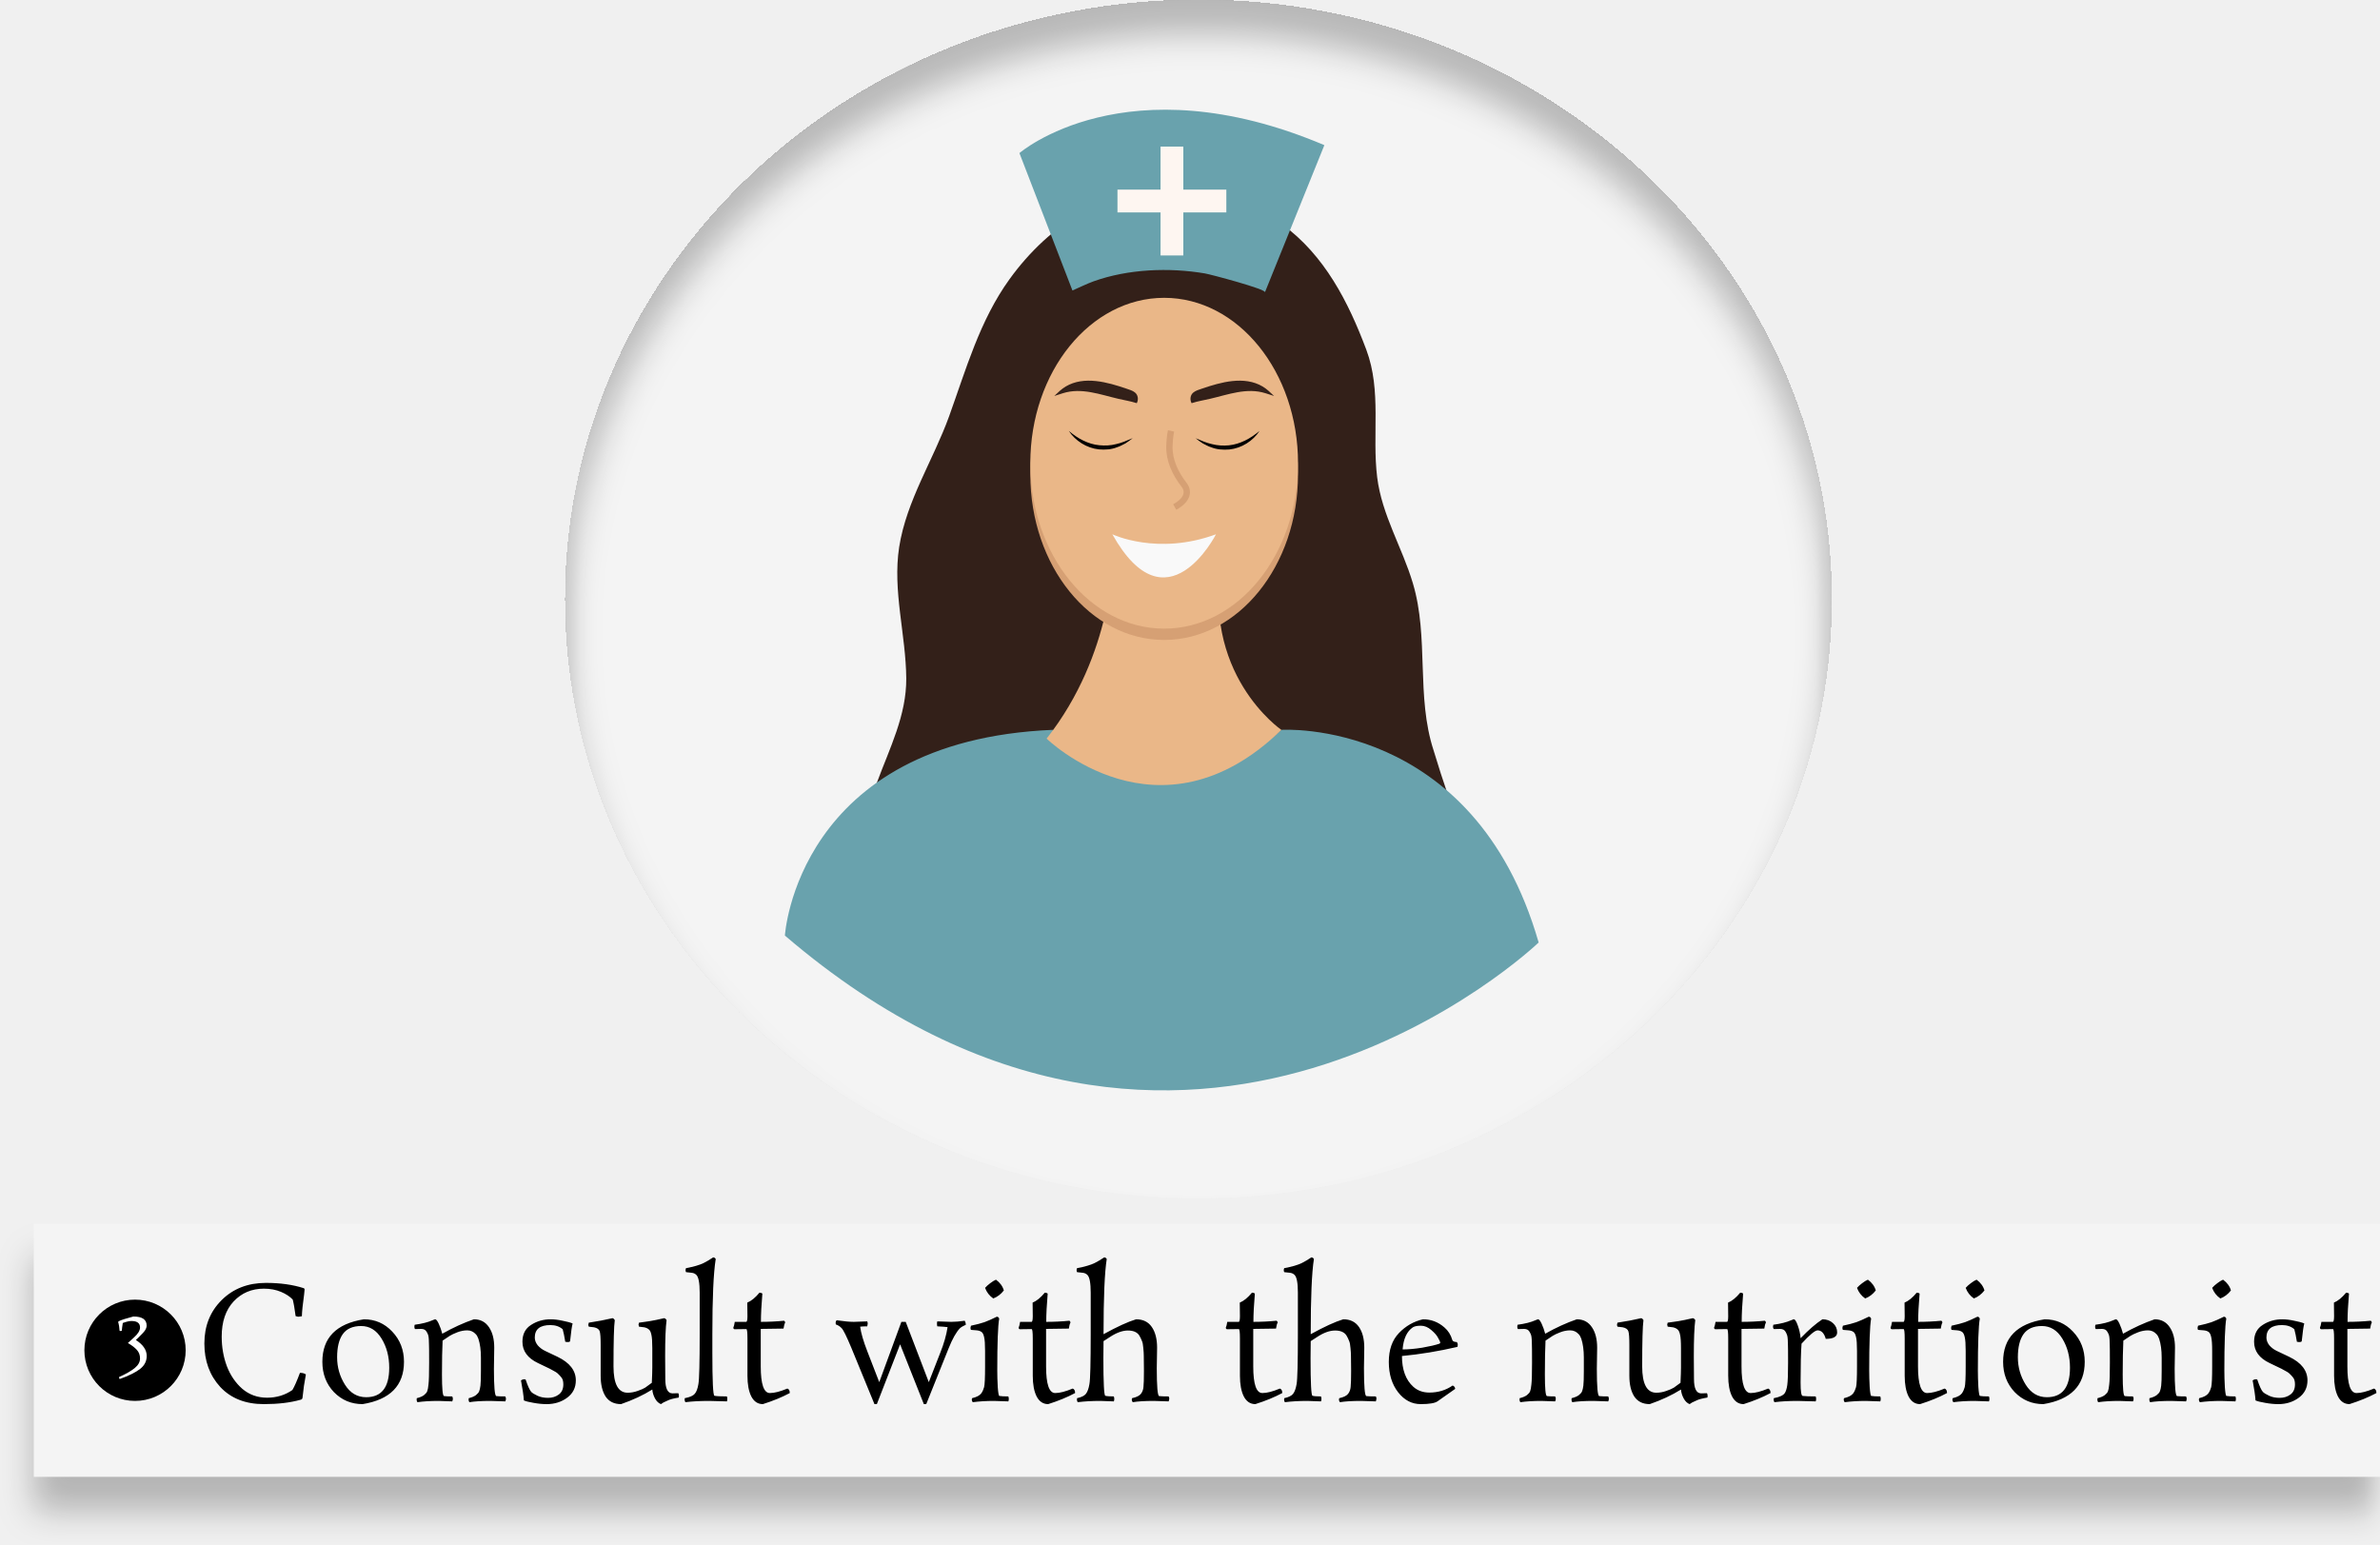
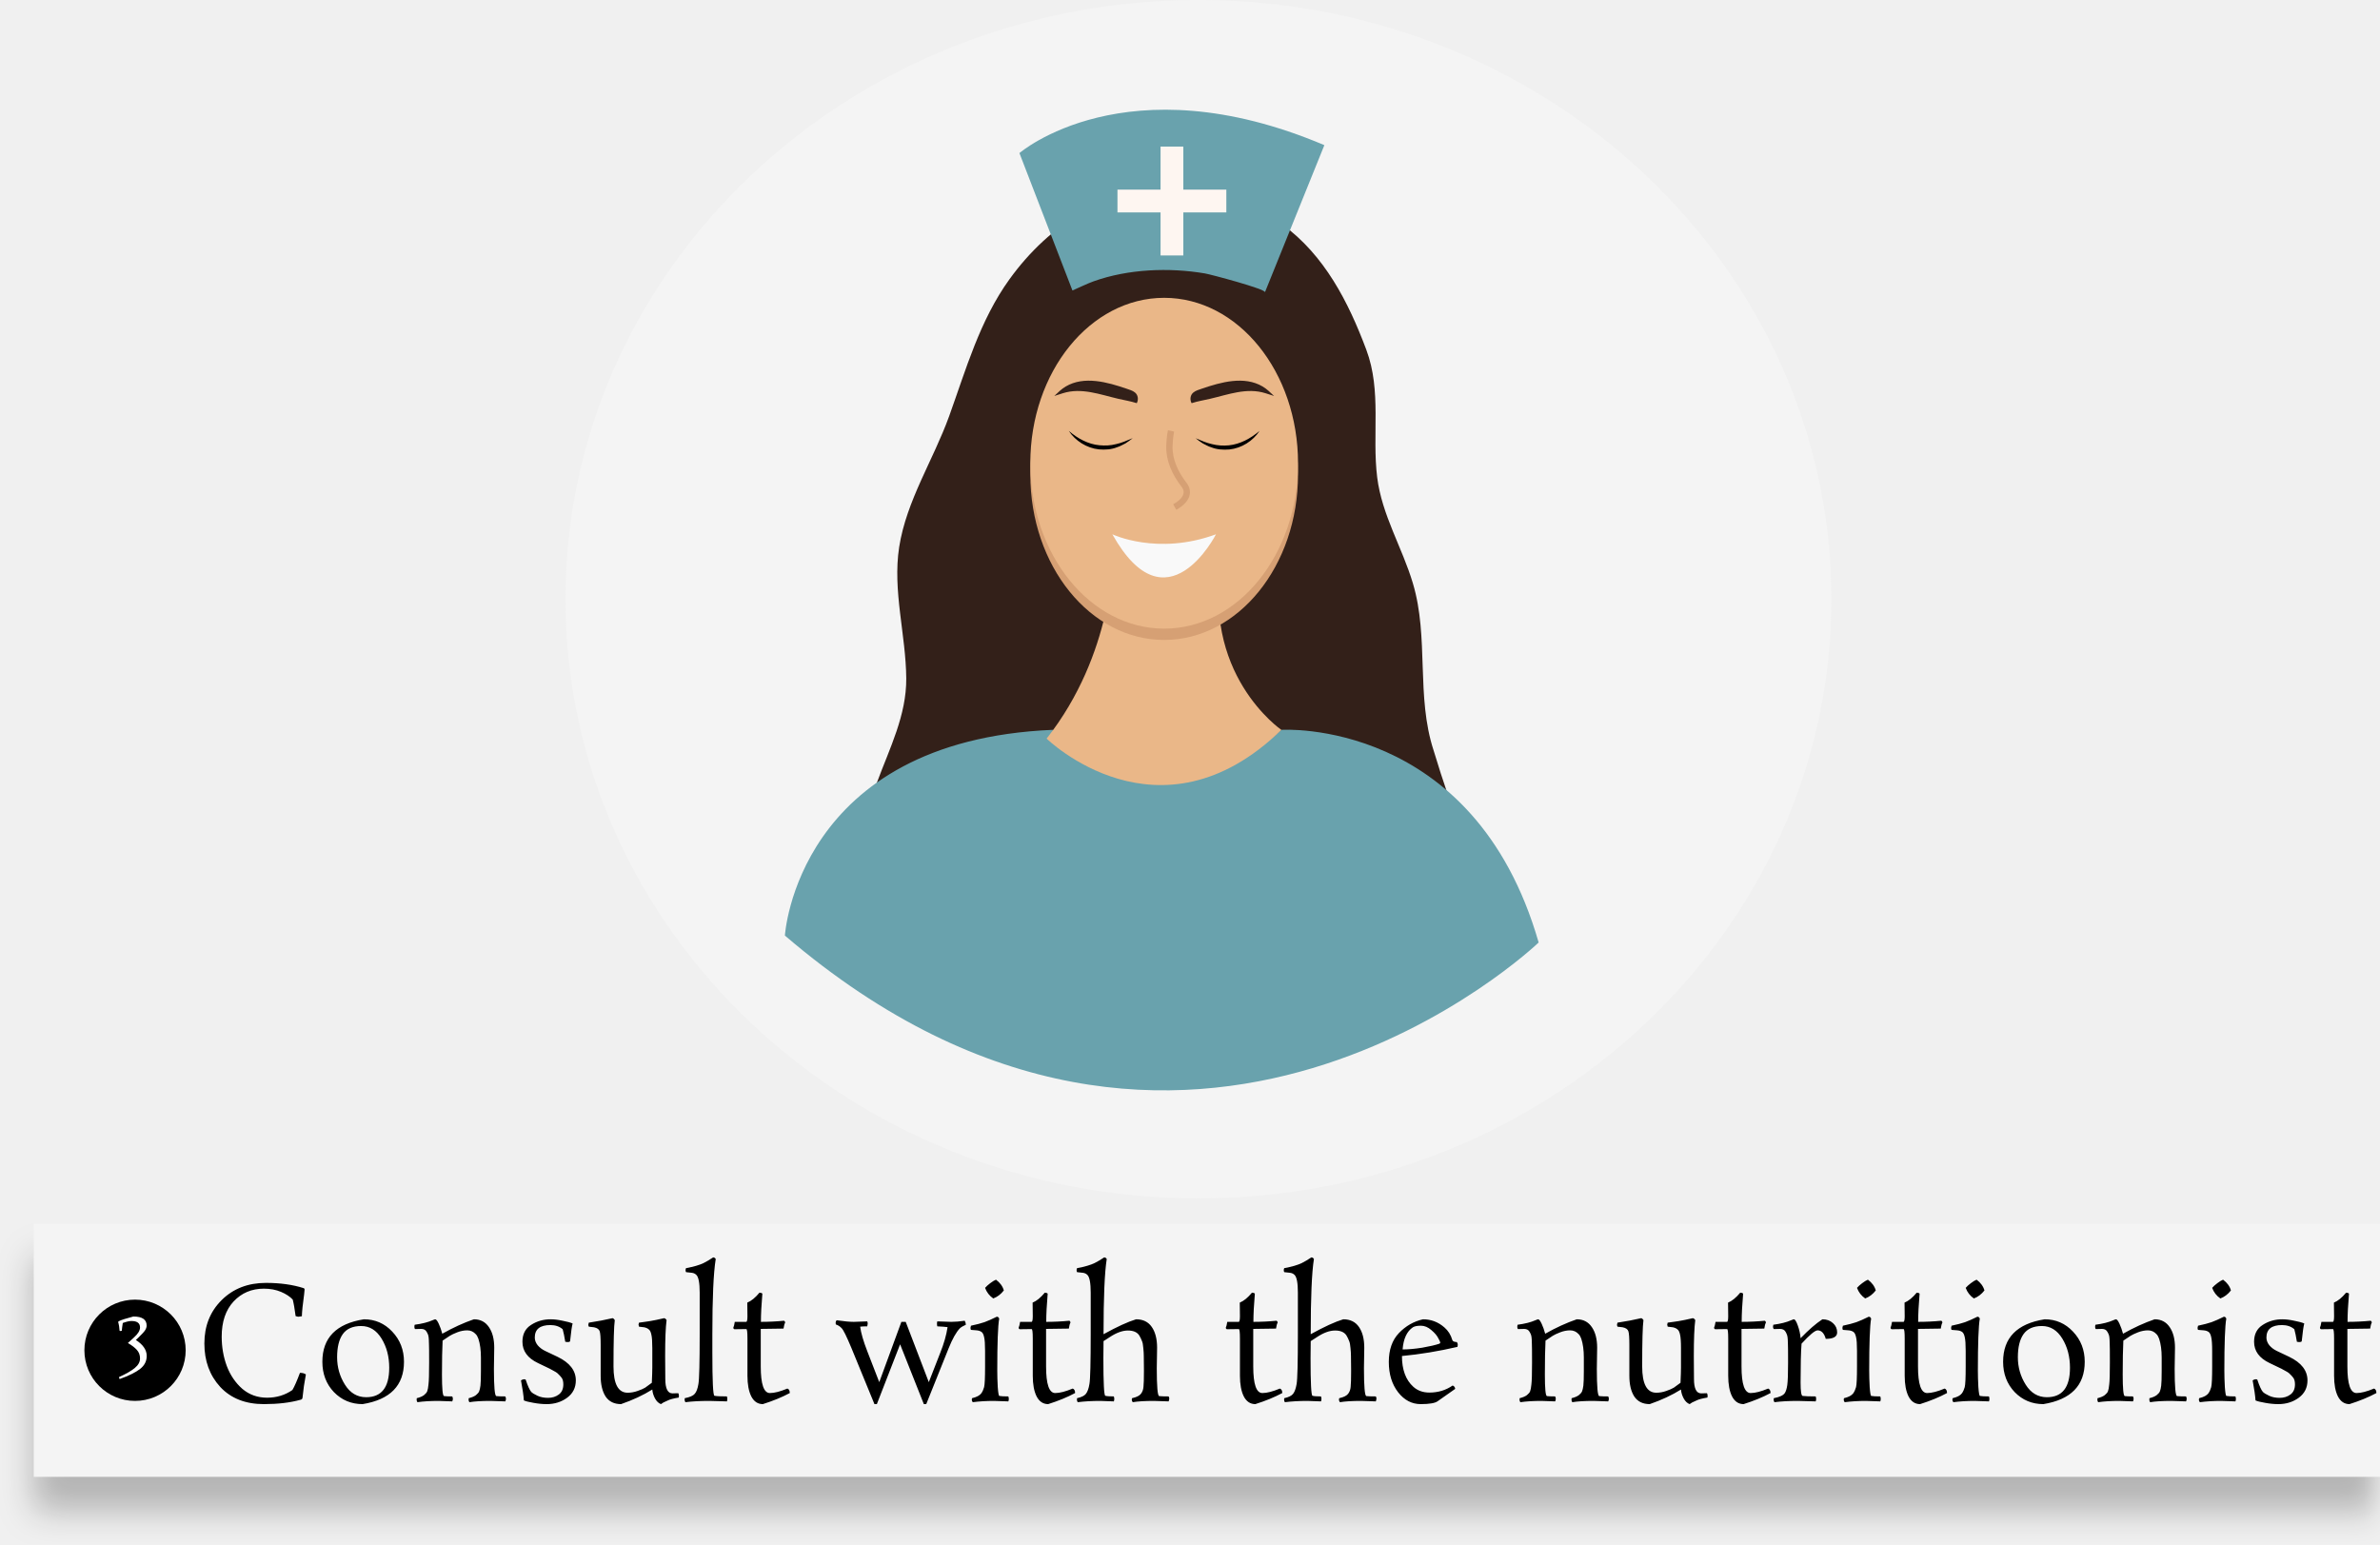
<svg xmlns="http://www.w3.org/2000/svg" width="282" height="183" viewBox="0 0 282 183" fill="none">
  <g clip-path="url(#clip0)">
    <g filter="url(#filter0_d)">
      <path d="M286 145H4V175H286V145Z" fill="#F4F4F4" />
    </g>
    <path d="M16 166C19.314 166 22 163.314 22 160C22 156.686 19.314 154 16 154C12.686 154 10 156.686 10 160C10 163.314 12.686 166 16 166Z" fill="black" />
-     <g filter="url(#filter1_i)">
-       <path d="M142 142C183.421 142 217 110.212 217 71C217 31.788 183.421 0 142 0C100.579 0 67 31.788 67 71C67 110.212 100.579 142 142 142Z" fill="#F4F4F4" />
-     </g>
+     <path d="M142 142C183.421 142 217 110.212 217 71C217 31.788 183.421 0 142 0C100.579 0 67 31.788 67 71C67 110.212 100.579 142 142 142Z" fill="#F4F4F4" />
    <path d="M15.575 156.531C15.323 156.531 14.981 156.609 14.549 156.765C14.489 157.137 14.45 157.443 14.432 157.683C14.384 157.707 14.333 157.719 14.279 157.719L14.171 157.692C14.135 157.26 14.09 156.954 14.036 156.774L14 156.675C14 156.615 14.045 156.567 14.135 156.531C14.375 156.405 14.93 156.228 15.8 156C16.85 156 17.375 156.357 17.375 157.071C17.375 157.245 17.318 157.425 17.204 157.611C17.09 157.791 16.835 158.073 16.439 158.457L16.097 158.781C16.955 159.333 17.384 159.963 17.384 160.671C17.384 161.289 17.123 161.802 16.601 162.21C16.079 162.618 15.272 163.017 14.18 163.407C14.132 163.359 14.108 163.281 14.108 163.173C14.948 162.795 15.572 162.435 15.98 162.093C16.388 161.757 16.592 161.382 16.592 160.968C16.592 160.56 16.463 160.218 16.205 159.942C15.953 159.666 15.602 159.399 15.152 159.141L15.881 158.475C16.355 158.049 16.592 157.656 16.592 157.296C16.592 156.786 16.253 156.531 15.575 156.531Z" fill="white" />
    <path d="M139.74 22.45C131.44 21.91 124.33 26.55 119.61 33.09C116.09 37.97 114.47 43.74 112.46 49.32C110.59 54.5 107.4 59.32 106.54 64.83C105.74 70.01 107.34 75.21 107.38 80.39C107.41 84.76 105.41 88.66 103.92 92.69C103.59 93.59 102.47 98.54 101.3 98.51C101.3 98.51 175.58 100.97 175.74 100.97C173.31 100.92 170.5 90.9 169.87 88.94C167.76 82.5 169.34 75.57 167.41 69.12C166.14 64.86 163.74 61.04 163.18 56.57C162.55 51.51 163.73 46.34 161.89 41.44C159.77 35.78 156.94 30.24 151.93 26.59C148.72 24.24 144.85 23.01 140.92 22.55C140.52 22.51 140.13 22.47 139.74 22.45Z" fill="#332019" />
    <path d="M93 110.86C93 110.86 94.41 87.74 124.78 86.48C124.78 86.48 135.79 100.47 151.83 86.48C151.83 86.48 174.64 85.01 182.31 111.68C182.32 111.68 140.63 151.65 93 110.86Z" fill="#69A2AD" />
    <path d="M131.86 65.88C131.86 65.88 131.97 77.42 124.01 87.52C124.01 87.52 137.33 100.57 151.83 86.49C151.83 86.49 142.06 79.8 144.9 65.87C147.74 51.94 131.86 65.88 131.86 65.88Z" fill="#EAB788" />
    <path d="M137.94 75.83C146.699 75.83 153.8 67.055 153.8 56.23C153.8 45.405 146.699 36.63 137.94 36.63C129.181 36.63 122.08 45.405 122.08 56.23C122.08 67.055 129.181 75.83 137.94 75.83Z" fill="#D6A074" />
    <path d="M137.94 74.49C146.699 74.49 153.8 65.715 153.8 54.89C153.8 44.065 146.699 35.29 137.94 35.29C129.181 35.29 122.08 44.065 122.08 54.89C122.08 65.715 129.181 74.49 137.94 74.49Z" fill="#EAB788" />
    <path d="M141.41 46.5C141.68 46.28 142.07 46.17 142.42 46.05C144.65 45.29 147.42 44.5 149.61 45.8C150.12 46.1 150.53 46.52 150.96 46.92L149.96 46.6C147.73 45.89 145.52 46.76 143.36 47.26C142.65 47.43 141.94 47.53 141.24 47.76C141.22 47.77 141.21 47.77 141.19 47.76C141.17 47.75 141.16 47.74 141.16 47.72C140.97 47.31 141.04 46.79 141.41 46.5Z" fill="#332019" />
    <path d="M134.47 46.5C134.2 46.28 133.81 46.17 133.46 46.05C131.23 45.29 128.46 44.5 126.27 45.8C125.76 46.1 125.35 46.52 124.92 46.92L125.92 46.6C128.15 45.89 130.36 46.76 132.52 47.26C133.23 47.43 133.94 47.53 134.64 47.76C134.66 47.77 134.67 47.77 134.69 47.76C134.71 47.75 134.72 47.74 134.72 47.72C134.91 47.31 134.84 46.79 134.47 46.5Z" fill="#332019" />
    <path d="M138.75 51.06C138.75 51.06 138.59 51.79 138.56 52.87C138.52 54.56 139.26 56.11 140.3 57.45C140.87 58.19 140.78 59.19 139.19 60.08" stroke="#D6A074" stroke-width="0.75" stroke-miterlimit="10" />
    <path d="M131.8 63.31C131.8 63.31 137.14 65.87 144.08 63.31C144.08 63.31 138.24 74.81 131.8 63.31Z" fill="#F9F9F9" />
    <path d="M149.24 51.06C148.47 52.24 147.13 53.11 145.66 53.26C144.93 53.32 144.18 53.27 143.51 53C143.16 52.9 142.85 52.7 142.53 52.55C142.23 52.36 141.94 52.15 141.67 51.93C142.32 52.2 142.95 52.49 143.62 52.63C144.28 52.8 144.95 52.83 145.61 52.77C146.94 52.63 148.17 51.97 149.24 51.06Z" fill="black" />
    <path d="M126.64 51.06C127.7 51.97 128.94 52.64 130.27 52.76C130.93 52.82 131.6 52.8 132.26 52.62C132.93 52.48 133.55 52.19 134.21 51.92C133.93 52.14 133.65 52.35 133.35 52.54C133.03 52.69 132.72 52.89 132.37 52.99C131.7 53.27 130.94 53.31 130.22 53.25C128.75 53.1 127.41 52.23 126.64 51.06Z" fill="black" />
    <path d="M127.07 34.42L120.79 18.14C120.79 18.14 133.39 7.23 156.92 17.2C156.92 17.2 149.95 34.45 149.88 34.63C150.03 34.26 143.39 32.5 142.77 32.4C138.52 31.68 133.68 31.87 129.59 33.33C128.74 33.64 127.91 34.06 127.07 34.42Z" fill="#69A2AD" />
    <path d="M140.21 17.37H137.51V30.27H140.21V17.37Z" fill="#FEF6F1" />
    <path d="M145.306 25.17V22.47H132.406V25.17H145.306Z" fill="#FEF6F1" />
    <path d="M31.265 166.38C29.086 166.38 27.364 165.702 26.097 164.347C24.843 162.979 24.216 161.263 24.216 159.198C24.216 157.121 24.9 155.404 26.268 154.049C27.636 152.694 29.384 152.016 31.512 152.016C33.197 152.016 34.691 152.225 35.996 152.643C36.059 152.681 36.091 152.732 36.091 152.795C36.091 152.846 36.072 153.042 36.034 153.384C35.869 154.562 35.781 155.423 35.768 155.968C35.578 156.006 35.445 156.025 35.369 156.025C35.293 156.025 35.179 156 35.027 155.949C34.913 155.075 34.799 154.423 34.685 153.992C34.356 153.637 33.893 153.333 33.298 153.08C32.703 152.827 32.025 152.7 31.265 152.7C29.821 152.7 28.624 153.207 27.674 154.22C26.737 155.233 26.268 156.62 26.268 158.381C26.268 159.622 26.471 160.788 26.876 161.877C27.294 162.966 27.908 163.866 28.719 164.575C29.542 165.272 30.518 165.62 31.645 165.62C32.772 165.62 33.773 165.316 34.647 164.708C34.888 164.303 35.185 163.625 35.54 162.675C35.844 162.675 36.078 162.738 36.243 162.865C36.066 163.777 35.933 164.695 35.844 165.62C35.831 165.759 35.749 165.842 35.597 165.867C34.381 166.209 32.937 166.38 31.265 166.38ZM47.867 161.364C47.867 164.176 46.233 165.848 42.965 166.38C41.622 166.38 40.488 165.905 39.563 164.955C38.651 163.992 38.196 162.795 38.196 161.364C38.196 158.527 39.836 156.848 43.117 156.329C44.447 156.329 45.568 156.817 46.48 157.792C47.404 158.767 47.867 159.958 47.867 161.364ZM43.383 165.563C45.206 165.563 46.118 164.398 46.118 162.067C46.118 160.75 45.815 159.597 45.206 158.609C44.599 157.621 43.794 157.127 42.794 157.127C41.793 157.127 41.065 157.45 40.608 158.096C40.165 158.729 39.944 159.641 39.944 160.832C39.944 162.01 40.254 163.093 40.874 164.081C41.495 165.069 42.331 165.563 43.383 165.563ZM49.916 157.469L49.175 157.488C49.124 157.425 49.099 157.342 49.099 157.241C49.099 157.14 49.112 157.051 49.137 156.975C49.998 156.861 50.701 156.684 51.246 156.443C51.423 156.367 51.531 156.329 51.569 156.329C51.683 156.329 51.822 156.506 51.987 156.861C52.152 157.216 52.291 157.608 52.405 158.039C53.684 157.317 54.932 156.747 56.148 156.329C56.921 156.329 57.516 156.639 57.934 157.26C58.352 157.868 58.561 158.679 58.561 159.692L58.523 162.2C58.523 164.315 58.618 165.392 58.808 165.43C58.998 165.455 59.353 165.468 59.872 165.468C59.923 165.557 59.948 165.652 59.948 165.753C59.948 165.854 59.923 165.956 59.872 166.057L58.124 166C57.073 166 56.237 166.051 55.616 166.152C55.553 166.076 55.521 165.968 55.521 165.829L55.54 165.677C55.907 165.588 56.192 165.468 56.395 165.316C56.598 165.151 56.724 164.999 56.775 164.86C56.838 164.708 56.889 164.486 56.927 164.195C56.965 163.891 56.984 163.308 56.984 162.447V160.87C56.984 159.983 56.883 159.236 56.68 158.628C56.591 158.387 56.49 158.21 56.376 158.096C56.097 157.792 55.762 157.64 55.369 157.64C54.976 157.64 54.584 157.716 54.191 157.868C53.798 158.02 53.501 158.159 53.298 158.286C53.095 158.413 52.81 158.603 52.443 158.856C52.392 159.857 52.367 161.199 52.367 162.884C52.367 164.556 52.449 165.405 52.614 165.43C52.791 165.455 53.114 165.468 53.583 165.468C53.634 165.557 53.659 165.652 53.659 165.753C53.659 165.854 53.634 165.956 53.583 166.057L51.968 166C51.005 166 50.169 166.051 49.46 166.152C49.397 166.076 49.365 165.968 49.365 165.829L49.384 165.677C49.751 165.588 50.036 165.468 50.239 165.316C50.442 165.151 50.568 164.999 50.619 164.86C50.682 164.708 50.733 164.436 50.771 164.043C50.822 163.638 50.847 162.776 50.847 161.459C50.847 160.142 50.841 159.413 50.828 159.274C50.828 159.122 50.822 158.932 50.809 158.704C50.796 158.476 50.771 158.305 50.733 158.191C50.695 158.077 50.638 157.957 50.562 157.83C50.435 157.589 50.22 157.469 49.916 157.469ZM66.671 157.507C66.291 157.178 65.804 157.013 65.208 157.013C63.98 157.013 63.365 157.507 63.365 158.495C63.365 158.812 63.479 159.116 63.707 159.407C63.948 159.686 64.239 159.907 64.581 160.072L66.063 160.775C67.507 161.472 68.229 162.403 68.229 163.568C68.229 164.429 67.887 165.113 67.203 165.62C66.519 166.127 65.709 166.38 64.771 166.38C64.277 166.38 63.758 166.329 63.213 166.228C62.681 166.139 62.301 166.044 62.073 165.943C62.035 165.373 61.921 164.581 61.731 163.568C61.871 163.479 61.985 163.435 62.073 163.435C62.175 163.435 62.244 163.448 62.282 163.473C62.536 164.233 62.757 164.721 62.947 164.936C63.087 165.075 63.334 165.227 63.688 165.392C64.043 165.557 64.461 165.639 64.942 165.639C65.436 165.639 65.861 165.506 66.215 165.24C66.57 164.974 66.747 164.575 66.747 164.043C66.747 163.688 66.678 163.422 66.538 163.245C66.399 163.068 66.279 162.935 66.177 162.846C66.089 162.745 65.981 162.656 65.854 162.58C65.74 162.504 65.639 162.447 65.55 162.409C65.474 162.358 65.392 162.314 65.303 162.276C65.227 162.225 65.183 162.2 65.17 162.2L63.745 161.516C62.517 160.933 61.902 160.091 61.902 158.989C61.902 158.09 62.244 157.425 62.928 156.994C63.612 156.551 64.385 156.329 65.246 156.329C65.664 156.329 66.133 156.386 66.652 156.5C67.184 156.601 67.583 156.709 67.849 156.823C67.761 157.127 67.659 157.836 67.545 158.951C67.482 159.002 67.393 159.027 67.279 159.027C67.178 159.027 67.077 159.014 66.975 158.989C66.874 158.356 66.773 157.862 66.671 157.507ZM78.696 156.196C78.81 156.221 78.905 156.297 78.981 156.424C78.867 157.285 78.81 158.704 78.81 160.68L78.829 163.397C78.829 164.537 79.114 165.107 79.684 165.107L80.368 165.088C80.419 165.177 80.444 165.278 80.444 165.392L80.425 165.601C79.805 165.702 79.361 165.823 79.095 165.962L78.601 166.19C78.538 166.228 78.443 166.291 78.316 166.38C78.038 166.279 77.803 166.057 77.613 165.715C77.423 165.36 77.316 165.006 77.29 164.651C76.214 165.322 74.979 165.899 73.585 166.38C72.775 166.38 72.167 166.082 71.761 165.487C71.369 164.879 71.172 164.056 71.172 163.017V159.388C71.172 158.527 71.134 157.982 71.058 157.754C70.982 157.513 70.761 157.355 70.393 157.279L69.766 157.203C69.728 157.127 69.709 157.045 69.709 156.956L69.766 156.728C69.982 156.69 70.469 156.608 71.229 156.481L72.578 156.196C72.68 156.221 72.768 156.297 72.844 156.424C72.743 157.121 72.692 158.951 72.692 161.915C72.692 163.992 73.25 165.031 74.364 165.031C74.757 165.031 75.15 164.961 75.542 164.822C75.948 164.683 76.252 164.55 76.454 164.423C76.657 164.284 76.917 164.094 77.233 163.853C77.271 163.017 77.29 162.415 77.29 162.048V159.749C77.29 158.976 77.252 158.438 77.176 158.134C77.113 157.83 77.012 157.627 76.872 157.526C76.746 157.412 76.568 157.33 76.34 157.279L75.713 157.203L75.656 156.956L75.713 156.728C75.84 156.703 76.068 156.671 76.397 156.633C76.739 156.595 77.189 156.519 77.746 156.405C78.304 156.291 78.62 156.221 78.696 156.196ZM86.134 166.057L84.044 166C82.955 166 82.011 166.051 81.213 166.152C81.15 166.076 81.118 165.968 81.118 165.829L81.137 165.677C81.733 165.563 82.125 165.392 82.315 165.164C82.518 164.936 82.663 164.55 82.752 164.005C82.853 163.46 82.904 161.472 82.904 158.039V153.175C82.904 152.022 82.771 151.319 82.505 151.066C82.366 150.927 82.189 150.844 81.973 150.819L81.289 150.743C81.251 150.68 81.232 150.604 81.232 150.515C81.232 150.414 81.251 150.331 81.289 150.268C82.189 150.103 82.885 149.901 83.379 149.66C83.709 149.495 84.082 149.274 84.5 148.995C84.627 148.995 84.728 149.058 84.804 149.185C84.538 150.844 84.405 153.815 84.405 158.096V160.319C84.405 163.65 84.487 165.341 84.652 165.392C84.88 165.443 85.374 165.468 86.134 165.468C86.159 165.557 86.172 165.658 86.172 165.772C86.172 165.886 86.159 165.981 86.134 166.057ZM90.14 161.915C90.14 164.018 90.501 165.069 91.223 165.069C91.755 165.069 92.445 164.892 93.294 164.537C93.484 164.6 93.579 164.778 93.579 165.069C92.654 165.563 91.59 166 90.387 166.38C89.792 166.38 89.336 166.076 89.019 165.468C88.715 164.86 88.563 164.043 88.563 163.017V158.609C88.563 157.862 88.519 157.488 88.43 157.488L87.024 157.507C86.935 157.482 86.891 157.418 86.891 157.317C86.954 157.19 87.011 156.962 87.062 156.633H88.411C88.512 156.633 88.563 156.411 88.563 155.968L88.544 154.353C89.013 154.163 89.494 153.77 89.988 153.175C90.14 153.175 90.254 153.213 90.33 153.289C90.216 154.619 90.159 155.734 90.159 156.633C91.084 156.633 91.996 156.589 92.895 156.5C92.984 156.551 93.028 156.627 93.028 156.728C92.952 156.855 92.889 157.089 92.838 157.431L90.14 157.469V161.915ZM111.059 156.576L112.712 156.633C113.168 156.633 113.7 156.589 114.308 156.5C114.396 156.665 114.441 156.823 114.441 156.975C114.099 157.127 113.858 157.273 113.719 157.412C113.288 157.868 112.851 158.647 112.408 159.749L109.748 166.38H109.463L106.651 159.293L103.896 166.38H103.611L100.875 159.711C100.305 158.343 99.918 157.564 99.716 157.374C99.526 157.171 99.298 157.026 99.032 156.937C99.019 156.899 99.013 156.829 99.013 156.728C99.013 156.627 99.051 156.532 99.127 156.443C100.001 156.57 100.678 156.633 101.16 156.633L102.756 156.576C102.794 156.639 102.813 156.734 102.813 156.861L102.756 157.165C102.363 157.165 102.084 157.178 101.92 157.203C102.008 157.925 102.293 158.907 102.775 160.148L104.181 163.777L106.803 156.633H107.316L110.052 163.777L111.401 160.319C111.844 159.217 112.135 158.197 112.275 157.26C112.021 157.222 111.616 157.19 111.059 157.165C111.033 157.076 111.021 156.975 111.021 156.861C111.021 156.734 111.033 156.639 111.059 156.576ZM119.474 166.057L117.764 166C116.878 166 116.042 166.051 115.256 166.152C115.18 166.051 115.142 165.943 115.142 165.829L115.18 165.677C115.725 165.55 116.092 165.354 116.282 165.088C116.422 164.885 116.529 164.645 116.605 164.366C116.681 164.075 116.719 163.251 116.719 161.896V160.072C116.719 159.287 116.681 158.742 116.605 158.438C116.542 158.134 116.441 157.931 116.301 157.83C116.162 157.729 115.978 157.665 115.75 157.64L115.047 157.583C115.009 157.532 114.99 157.45 114.99 157.336L115.047 157.089C115.706 156.95 116.238 156.81 116.643 156.671C117.061 156.519 117.549 156.304 118.106 156.025C118.246 156.025 118.341 156.101 118.391 156.253C118.239 157.114 118.163 159.166 118.163 162.409C118.163 162.992 118.182 163.638 118.22 164.347C118.271 165.044 118.334 165.398 118.41 165.411C118.6 165.449 118.955 165.468 119.474 165.468C119.512 165.557 119.531 165.658 119.531 165.772C119.531 165.886 119.512 165.981 119.474 166.057ZM117.688 153.859C117.232 153.542 116.909 153.124 116.719 152.605C116.871 152.428 117.074 152.244 117.327 152.054C117.593 151.851 117.821 151.712 118.011 151.636C118.493 151.991 118.803 152.415 118.942 152.909C118.588 153.365 118.17 153.682 117.688 153.859ZM123.947 161.915C123.947 164.018 124.308 165.069 125.03 165.069C125.562 165.069 126.252 164.892 127.101 164.537C127.291 164.6 127.386 164.778 127.386 165.069C126.461 165.563 125.397 166 124.194 166.38C123.598 166.38 123.142 166.076 122.826 165.468C122.522 164.86 122.37 164.043 122.37 163.017V158.609C122.37 157.862 122.325 157.488 122.237 157.488L120.831 157.507C120.742 157.482 120.698 157.418 120.698 157.317C120.761 157.19 120.818 156.962 120.869 156.633H122.218C122.319 156.633 122.37 156.411 122.37 155.968L122.351 154.353C122.819 154.163 123.301 153.77 123.795 153.175C123.947 153.175 124.061 153.213 124.137 153.289C124.023 154.619 123.966 155.734 123.966 156.633C124.89 156.633 125.802 156.589 126.702 156.5C126.79 156.551 126.835 156.627 126.835 156.728C126.759 156.855 126.695 157.089 126.645 157.431L123.947 157.469V161.915ZM131.971 166.057L130.375 166C129.387 166 128.494 166.051 127.696 166.152C127.633 166.076 127.601 165.968 127.601 165.829L127.62 165.677C128.14 165.563 128.488 165.392 128.665 165.164C128.855 164.923 128.995 164.537 129.083 164.005C129.185 163.46 129.235 161.472 129.235 158.039V153.175C129.235 152.022 129.102 151.319 128.836 151.066C128.697 150.927 128.52 150.844 128.304 150.819L127.62 150.743C127.582 150.68 127.563 150.604 127.563 150.515C127.563 150.414 127.582 150.331 127.62 150.268C128.52 150.103 129.216 149.901 129.71 149.66C130.04 149.495 130.413 149.274 130.831 148.995C130.958 148.995 131.059 149.058 131.135 149.185C130.882 150.768 130.755 153.739 130.755 158.096C132.364 157.209 133.65 156.62 134.612 156.329C135.436 156.329 136.056 156.633 136.474 157.241C136.892 157.849 137.101 158.666 137.101 159.692L137.063 162.124C137.063 164.29 137.158 165.392 137.348 165.43C137.538 165.455 137.912 165.468 138.469 165.468C138.52 165.557 138.545 165.639 138.545 165.715C138.545 165.791 138.52 165.905 138.469 166.057L136.721 166C135.67 166 134.834 166.051 134.213 166.152C134.137 166.051 134.099 165.943 134.099 165.829L134.137 165.677C134.657 165.563 135.005 165.392 135.182 165.164C135.36 164.936 135.461 164.664 135.486 164.347C135.524 164.03 135.543 163.391 135.543 162.428C135.543 161.465 135.537 160.87 135.524 160.642C135.524 160.401 135.505 160.097 135.467 159.73C135.442 159.35 135.385 159.065 135.296 158.875C135.22 158.672 135.119 158.463 134.992 158.248C134.739 157.855 134.289 157.659 133.643 157.659C132.997 157.659 132.282 157.919 131.496 158.438C131.382 158.501 131.237 158.596 131.059 158.723C130.882 158.837 130.781 158.9 130.755 158.913C130.743 159.546 130.736 160.218 130.736 160.927C130.736 163.853 130.812 165.341 130.964 165.392C131.129 165.443 131.465 165.468 131.971 165.468C132.009 165.557 132.028 165.658 132.028 165.772C132.028 165.886 132.009 165.981 131.971 166.057ZM148.494 161.915C148.494 164.018 148.855 165.069 149.577 165.069C150.109 165.069 150.8 164.892 151.648 164.537C151.838 164.6 151.933 164.778 151.933 165.069C151.009 165.563 149.945 166 148.741 166.38C148.146 166.38 147.69 166.076 147.373 165.468C147.069 164.86 146.917 164.043 146.917 163.017V158.609C146.917 157.862 146.873 157.488 146.784 157.488L145.378 157.507C145.29 157.482 145.245 157.418 145.245 157.317C145.309 157.19 145.366 156.962 145.416 156.633H146.765C146.867 156.633 146.917 156.411 146.917 155.968L146.898 154.353C147.367 154.163 147.848 153.77 148.342 153.175C148.494 153.175 148.608 153.213 148.684 153.289C148.57 154.619 148.513 155.734 148.513 156.633C149.438 156.633 150.35 156.589 151.249 156.5C151.338 156.551 151.382 156.627 151.382 156.728C151.306 156.855 151.243 157.089 151.192 157.431L148.494 157.469V161.915ZM156.519 166.057L154.923 166C153.935 166 153.042 166.051 152.244 166.152C152.181 166.076 152.149 165.968 152.149 165.829L152.168 165.677C152.687 165.563 153.036 165.392 153.213 165.164C153.403 164.923 153.542 164.537 153.631 164.005C153.732 163.46 153.783 161.472 153.783 158.039V153.175C153.783 152.022 153.65 151.319 153.384 151.066C153.245 150.927 153.067 150.844 152.852 150.819L152.168 150.743C152.13 150.68 152.111 150.604 152.111 150.515C152.111 150.414 152.13 150.331 152.168 150.268C153.067 150.103 153.764 149.901 154.258 149.66C154.587 149.495 154.961 149.274 155.379 148.995C155.506 148.995 155.607 149.058 155.683 149.185C155.43 150.768 155.303 153.739 155.303 158.096C156.912 157.209 158.197 156.62 159.16 156.329C159.983 156.329 160.604 156.633 161.022 157.241C161.44 157.849 161.649 158.666 161.649 159.692L161.611 162.124C161.611 164.29 161.706 165.392 161.896 165.43C162.086 165.455 162.46 165.468 163.017 165.468C163.068 165.557 163.093 165.639 163.093 165.715C163.093 165.791 163.068 165.905 163.017 166.057L161.269 166C160.218 166 159.382 166.051 158.761 166.152C158.685 166.051 158.647 165.943 158.647 165.829L158.685 165.677C159.204 165.563 159.553 165.392 159.73 165.164C159.907 164.936 160.009 164.664 160.034 164.347C160.072 164.03 160.091 163.391 160.091 162.428C160.091 161.465 160.085 160.87 160.072 160.642C160.072 160.401 160.053 160.097 160.015 159.73C159.99 159.35 159.933 159.065 159.844 158.875C159.768 158.672 159.667 158.463 159.54 158.248C159.287 157.855 158.837 157.659 158.191 157.659C157.545 157.659 156.829 157.919 156.044 158.438C155.93 158.501 155.784 158.596 155.607 158.723C155.43 158.837 155.328 158.9 155.303 158.913C155.29 159.546 155.284 160.218 155.284 160.927C155.284 163.853 155.36 165.341 155.512 165.392C155.677 165.443 156.012 165.468 156.519 165.468C156.557 165.557 156.576 165.658 156.576 165.772C156.576 165.886 156.557 165.981 156.519 166.057ZM169.363 165.012C170.402 165.012 171.32 164.733 172.118 164.176C172.295 164.239 172.397 164.372 172.422 164.575L170.37 166.019C170.066 166.26 169.388 166.38 168.337 166.38C167.286 166.38 166.393 165.911 165.658 164.974C164.923 164.024 164.556 162.827 164.556 161.383C164.556 159.939 164.955 158.799 165.753 157.963C166.551 157.127 167.501 156.582 168.603 156.329C169.566 156.329 170.414 156.652 171.149 157.298C171.592 157.678 171.903 158.172 172.08 158.78C172.118 158.932 172.295 159.014 172.612 159.027C172.688 159.116 172.726 159.211 172.726 159.312C172.726 159.401 172.713 159.496 172.688 159.597C170.459 160.116 168.267 160.477 166.114 160.68C166.114 162.301 166.564 163.517 167.463 164.328C167.97 164.784 168.603 165.012 169.363 165.012ZM170.56 159.217C170.623 159.179 170.655 159.135 170.655 159.084C170.655 159.021 170.573 158.843 170.408 158.552C170.256 158.248 169.984 157.931 169.591 157.602C169.198 157.26 168.787 157.089 168.356 157.089C167.925 157.089 167.609 157.152 167.406 157.279C166.697 157.76 166.291 158.634 166.19 159.901C166.874 159.901 167.653 159.831 168.527 159.692C169.401 159.54 170.079 159.382 170.56 159.217ZM180.597 157.469L179.856 157.488C179.805 157.425 179.78 157.342 179.78 157.241C179.78 157.14 179.792 157.051 179.818 156.975C180.679 156.861 181.382 156.684 181.927 156.443C182.104 156.367 182.212 156.329 182.25 156.329C182.364 156.329 182.503 156.506 182.668 156.861C182.832 157.216 182.972 157.608 183.086 158.039C184.365 157.317 185.613 156.747 186.829 156.329C187.601 156.329 188.197 156.639 188.615 157.26C189.033 157.868 189.242 158.679 189.242 159.692L189.204 162.2C189.204 164.315 189.299 165.392 189.489 165.43C189.679 165.455 190.033 165.468 190.553 165.468C190.603 165.557 190.629 165.652 190.629 165.753C190.629 165.854 190.603 165.956 190.553 166.057L188.805 166C187.753 166 186.917 166.051 186.297 166.152C186.233 166.076 186.202 165.968 186.202 165.829L186.221 165.677C186.588 165.588 186.873 165.468 187.076 165.316C187.278 165.151 187.405 164.999 187.456 164.86C187.519 164.708 187.57 164.486 187.608 164.195C187.646 163.891 187.665 163.308 187.665 162.447V160.87C187.665 159.983 187.563 159.236 187.361 158.628C187.272 158.387 187.171 158.21 187.057 158.096C186.778 157.792 186.442 157.64 186.05 157.64C185.657 157.64 185.264 157.716 184.872 157.868C184.479 158.02 184.181 158.159 183.979 158.286C183.776 158.413 183.491 158.603 183.124 158.856C183.073 159.857 183.048 161.199 183.048 162.884C183.048 164.556 183.13 165.405 183.295 165.43C183.472 165.455 183.795 165.468 184.264 165.468C184.314 165.557 184.34 165.652 184.34 165.753C184.34 165.854 184.314 165.956 184.264 166.057L182.649 166C181.686 166 180.85 166.051 180.141 166.152C180.077 166.076 180.046 165.968 180.046 165.829L180.065 165.677C180.432 165.588 180.717 165.468 180.92 165.316C181.122 165.151 181.249 164.999 181.3 164.86C181.363 164.708 181.414 164.436 181.452 164.043C181.502 163.638 181.528 162.776 181.528 161.459C181.528 160.142 181.521 159.413 181.509 159.274C181.509 159.122 181.502 158.932 181.49 158.704C181.477 158.476 181.452 158.305 181.414 158.191C181.376 158.077 181.319 157.957 181.243 157.83C181.116 157.589 180.901 157.469 180.597 157.469ZM200.582 156.196C200.696 156.221 200.791 156.297 200.867 156.424C200.753 157.285 200.696 158.704 200.696 160.68L200.715 163.397C200.715 164.537 201 165.107 201.57 165.107L202.254 165.088C202.305 165.177 202.33 165.278 202.33 165.392L202.311 165.601C201.69 165.702 201.247 165.823 200.981 165.962L200.487 166.19C200.424 166.228 200.329 166.291 200.202 166.38C199.923 166.279 199.689 166.057 199.499 165.715C199.309 165.36 199.201 165.006 199.176 164.651C198.099 165.322 196.864 165.899 195.471 166.38C194.66 166.38 194.052 166.082 193.647 165.487C193.254 164.879 193.058 164.056 193.058 163.017V159.388C193.058 158.527 193.02 157.982 192.944 157.754C192.868 157.513 192.646 157.355 192.279 157.279L191.652 157.203C191.614 157.127 191.595 157.045 191.595 156.956L191.652 156.728C191.867 156.69 192.355 156.608 193.115 156.481L194.464 156.196C194.565 156.221 194.654 156.297 194.73 156.424C194.629 157.121 194.578 158.951 194.578 161.915C194.578 163.992 195.135 165.031 196.25 165.031C196.643 165.031 197.035 164.961 197.428 164.822C197.833 164.683 198.137 164.55 198.34 164.423C198.543 164.284 198.802 164.094 199.119 163.853C199.157 163.017 199.176 162.415 199.176 162.048V159.749C199.176 158.976 199.138 158.438 199.062 158.134C198.999 157.83 198.897 157.627 198.758 157.526C198.631 157.412 198.454 157.33 198.226 157.279L197.599 157.203L197.542 156.956L197.599 156.728C197.726 156.703 197.954 156.671 198.283 156.633C198.625 156.595 199.075 156.519 199.632 156.405C200.189 156.291 200.506 156.221 200.582 156.196ZM206.348 161.915C206.348 164.018 206.709 165.069 207.431 165.069C207.963 165.069 208.653 164.892 209.502 164.537C209.692 164.6 209.787 164.778 209.787 165.069C208.862 165.563 207.798 166 206.595 166.38C206 166.38 205.544 166.076 205.227 165.468C204.923 164.86 204.771 164.043 204.771 163.017V158.609C204.771 157.862 204.727 157.488 204.638 157.488L203.232 157.507C203.143 157.482 203.099 157.418 203.099 157.317C203.162 157.19 203.219 156.962 203.27 156.633H204.619C204.72 156.633 204.771 156.411 204.771 155.968L204.752 154.353C205.221 154.163 205.702 153.77 206.196 153.175C206.348 153.175 206.462 153.213 206.538 153.289C206.424 154.619 206.367 155.734 206.367 156.633C207.292 156.633 208.204 156.589 209.103 156.5C209.192 156.551 209.236 156.627 209.236 156.728C209.16 156.855 209.097 157.089 209.046 157.431L206.348 157.469V161.915ZM210.915 157.469L210.174 157.488C210.11 157.425 210.079 157.33 210.079 157.203L210.117 156.975C210.978 156.861 211.681 156.684 212.226 156.443C212.403 156.367 212.511 156.329 212.549 156.329C212.688 156.329 212.846 156.582 213.024 157.089C213.201 157.583 213.309 158.077 213.347 158.571C214.297 157.583 215.158 156.836 215.931 156.329C216.437 156.329 216.855 156.481 217.185 156.785C217.514 157.076 217.679 157.444 217.679 157.887C217.679 158.394 217.229 158.647 216.33 158.647C216.14 157.976 215.817 157.64 215.361 157.64C215.057 157.64 214.423 158.166 213.461 159.217C213.385 160.18 213.347 161.712 213.347 163.815C213.347 164.866 213.429 165.398 213.594 165.411C213.885 165.449 214.398 165.468 215.133 165.468C215.171 165.557 215.19 165.658 215.19 165.772C215.19 165.886 215.171 165.981 215.133 166.057L213.005 166C211.966 166 211.048 166.051 210.25 166.152C210.186 166.076 210.155 165.968 210.155 165.829L210.174 165.677C210.845 165.55 211.276 165.354 211.466 165.088C211.605 164.885 211.706 164.562 211.77 164.119C211.833 163.663 211.865 162.776 211.865 161.459C211.865 160.142 211.858 159.413 211.846 159.274C211.846 159.135 211.839 158.951 211.827 158.723C211.814 158.495 211.789 158.324 211.751 158.21C211.713 158.096 211.656 157.969 211.58 157.83C211.453 157.589 211.231 157.469 210.915 157.469ZM222.787 166.057L221.077 166C220.19 166 219.354 166.051 218.569 166.152C218.493 166.051 218.455 165.943 218.455 165.829L218.493 165.677C219.037 165.55 219.405 165.354 219.595 165.088C219.734 164.885 219.842 164.645 219.918 164.366C219.994 164.075 220.032 163.251 220.032 161.896V160.072C220.032 159.287 219.994 158.742 219.918 158.438C219.854 158.134 219.753 157.931 219.614 157.83C219.474 157.729 219.291 157.665 219.063 157.64L218.36 157.583C218.322 157.532 218.303 157.45 218.303 157.336L218.36 157.089C219.018 156.95 219.55 156.81 219.956 156.671C220.374 156.519 220.861 156.304 221.419 156.025C221.558 156.025 221.653 156.101 221.704 156.253C221.552 157.114 221.476 159.166 221.476 162.409C221.476 162.992 221.495 163.638 221.533 164.347C221.583 165.044 221.647 165.398 221.723 165.411C221.913 165.449 222.267 165.468 222.787 165.468C222.825 165.557 222.844 165.658 222.844 165.772C222.844 165.886 222.825 165.981 222.787 166.057ZM221.001 153.859C220.545 153.542 220.222 153.124 220.032 152.605C220.184 152.428 220.386 152.244 220.64 152.054C220.906 151.851 221.134 151.712 221.324 151.636C221.805 151.991 222.115 152.415 222.255 152.909C221.9 153.365 221.482 153.682 221.001 153.859ZM227.259 161.915C227.259 164.018 227.62 165.069 228.342 165.069C228.874 165.069 229.564 164.892 230.413 164.537C230.603 164.6 230.698 164.778 230.698 165.069C229.773 165.563 228.709 166 227.506 166.38C226.911 166.38 226.455 166.076 226.138 165.468C225.834 164.86 225.682 164.043 225.682 163.017V158.609C225.682 157.862 225.638 157.488 225.549 157.488L224.143 157.507C224.054 157.482 224.01 157.418 224.01 157.317C224.073 157.19 224.13 156.962 224.181 156.633H225.53C225.631 156.633 225.682 156.411 225.682 155.968L225.663 154.353C226.132 154.163 226.613 153.77 227.107 153.175C227.259 153.175 227.373 153.213 227.449 153.289C227.335 154.619 227.278 155.734 227.278 156.633C228.203 156.633 229.115 156.589 230.014 156.5C230.103 156.551 230.147 156.627 230.147 156.728C230.071 156.855 230.008 157.089 229.957 157.431L227.259 157.469V161.915ZM235.664 166.057L233.954 166C233.067 166 232.231 166.051 231.446 166.152C231.37 166.051 231.332 165.943 231.332 165.829L231.37 165.677C231.914 165.55 232.282 165.354 232.472 165.088C232.611 164.885 232.719 164.645 232.795 164.366C232.871 164.075 232.909 163.251 232.909 161.896V160.072C232.909 159.287 232.871 158.742 232.795 158.438C232.731 158.134 232.63 157.931 232.491 157.83C232.351 157.729 232.168 157.665 231.94 157.64L231.237 157.583C231.199 157.532 231.18 157.45 231.18 157.336L231.237 157.089C231.895 156.95 232.427 156.81 232.833 156.671C233.251 156.519 233.738 156.304 234.296 156.025C234.435 156.025 234.53 156.101 234.581 156.253C234.429 157.114 234.353 159.166 234.353 162.409C234.353 162.992 234.372 163.638 234.41 164.347C234.46 165.044 234.524 165.398 234.6 165.411C234.79 165.449 235.144 165.468 235.664 165.468C235.702 165.557 235.721 165.658 235.721 165.772C235.721 165.886 235.702 165.981 235.664 166.057ZM233.878 153.859C233.422 153.542 233.099 153.124 232.909 152.605C233.061 152.428 233.263 152.244 233.517 152.054C233.783 151.851 234.011 151.712 234.201 151.636C234.682 151.991 234.992 152.415 235.132 152.909C234.777 153.365 234.359 153.682 233.878 153.859ZM247.014 161.364C247.014 164.176 245.38 165.848 242.112 166.38C240.769 166.38 239.636 165.905 238.711 164.955C237.799 163.992 237.343 162.795 237.343 161.364C237.343 158.527 238.983 156.848 242.264 156.329C243.594 156.329 244.715 156.817 245.627 157.792C246.552 158.767 247.014 159.958 247.014 161.364ZM242.53 165.563C244.354 165.563 245.266 164.398 245.266 162.067C245.266 160.75 244.962 159.597 244.354 158.609C243.746 157.621 242.942 157.127 241.941 157.127C240.94 157.127 240.212 157.45 239.756 158.096C239.313 158.729 239.091 159.641 239.091 160.832C239.091 162.01 239.401 163.093 240.022 164.081C240.643 165.069 241.479 165.563 242.53 165.563ZM249.063 157.469L248.322 157.488C248.272 157.425 248.246 157.342 248.246 157.241C248.246 157.14 248.259 157.051 248.284 156.975C249.146 156.861 249.849 156.684 250.393 156.443C250.571 156.367 250.678 156.329 250.716 156.329C250.83 156.329 250.97 156.506 251.134 156.861C251.299 157.216 251.438 157.608 251.552 158.039C252.832 157.317 254.079 156.747 255.295 156.329C256.068 156.329 256.663 156.639 257.081 157.26C257.499 157.868 257.708 158.679 257.708 159.692L257.67 162.2C257.67 164.315 257.765 165.392 257.955 165.43C258.145 165.455 258.5 165.468 259.019 165.468C259.07 165.557 259.095 165.652 259.095 165.753C259.095 165.854 259.07 165.956 259.019 166.057L257.271 166C256.22 166 255.384 166.051 254.763 166.152C254.7 166.076 254.668 165.968 254.668 165.829L254.687 165.677C255.055 165.588 255.34 165.468 255.542 165.316C255.745 165.151 255.872 164.999 255.922 164.86C255.986 164.708 256.036 164.486 256.074 164.195C256.112 163.891 256.131 163.308 256.131 162.447V160.87C256.131 159.983 256.03 159.236 255.827 158.628C255.739 158.387 255.637 158.21 255.523 158.096C255.245 157.792 254.909 157.64 254.516 157.64C254.124 157.64 253.731 157.716 253.338 157.868C252.946 158.02 252.648 158.159 252.445 158.286C252.243 158.413 251.958 158.603 251.59 158.856C251.54 159.857 251.514 161.199 251.514 162.884C251.514 164.556 251.597 165.405 251.761 165.43C251.939 165.455 252.262 165.468 252.73 165.468C252.781 165.557 252.806 165.652 252.806 165.753C252.806 165.854 252.781 165.956 252.73 166.057L251.115 166C250.153 166 249.317 166.051 248.607 166.152C248.544 166.076 248.512 165.968 248.512 165.829L248.531 165.677C248.899 165.588 249.184 165.468 249.386 165.316C249.589 165.151 249.716 164.999 249.766 164.86C249.83 164.708 249.88 164.436 249.918 164.043C249.969 163.638 249.994 162.776 249.994 161.459C249.994 160.142 249.988 159.413 249.975 159.274C249.975 159.122 249.969 158.932 249.956 158.704C249.944 158.476 249.918 158.305 249.88 158.191C249.842 158.077 249.785 157.957 249.709 157.83C249.583 157.589 249.367 157.469 249.063 157.469ZM264.869 166.057L263.159 166C262.272 166 261.436 166.051 260.651 166.152C260.575 166.051 260.537 165.943 260.537 165.829L260.575 165.677C261.119 165.55 261.487 165.354 261.677 165.088C261.816 164.885 261.924 164.645 262 164.366C262.076 164.075 262.114 163.251 262.114 161.896V160.072C262.114 159.287 262.076 158.742 262 158.438C261.936 158.134 261.835 157.931 261.696 157.83C261.556 157.729 261.373 157.665 261.145 157.64L260.442 157.583C260.404 157.532 260.385 157.45 260.385 157.336L260.442 157.089C261.1 156.95 261.632 156.81 262.038 156.671C262.456 156.519 262.943 156.304 263.501 156.025C263.64 156.025 263.735 156.101 263.786 156.253C263.634 157.114 263.558 159.166 263.558 162.409C263.558 162.992 263.577 163.638 263.615 164.347C263.665 165.044 263.729 165.398 263.805 165.411C263.995 165.449 264.349 165.468 264.869 165.468C264.907 165.557 264.926 165.658 264.926 165.772C264.926 165.886 264.907 165.981 264.869 166.057ZM263.083 153.859C262.627 153.542 262.304 153.124 262.114 152.605C262.266 152.428 262.468 152.244 262.722 152.054C262.988 151.851 263.216 151.712 263.406 151.636C263.887 151.991 264.197 152.415 264.337 152.909C263.982 153.365 263.564 153.682 263.083 153.859ZM271.849 157.507C271.469 157.178 270.981 157.013 270.386 157.013C269.157 157.013 268.543 157.507 268.543 158.495C268.543 158.812 268.657 159.116 268.885 159.407C269.126 159.686 269.417 159.907 269.759 160.072L271.241 160.775C272.685 161.472 273.407 162.403 273.407 163.568C273.407 164.429 273.065 165.113 272.381 165.62C271.697 166.127 270.886 166.38 269.949 166.38C269.455 166.38 268.936 166.329 268.391 166.228C267.859 166.139 267.479 166.044 267.251 165.943C267.213 165.373 267.099 164.581 266.909 163.568C267.048 163.479 267.162 163.435 267.251 163.435C267.352 163.435 267.422 163.448 267.46 163.473C267.713 164.233 267.935 164.721 268.125 164.936C268.264 165.075 268.511 165.227 268.866 165.392C269.221 165.557 269.639 165.639 270.12 165.639C270.614 165.639 271.038 165.506 271.393 165.24C271.748 164.974 271.925 164.575 271.925 164.043C271.925 163.688 271.855 163.422 271.716 163.245C271.577 163.068 271.456 162.935 271.355 162.846C271.266 162.745 271.159 162.656 271.032 162.58C270.918 162.504 270.817 162.447 270.728 162.409C270.652 162.358 270.57 162.314 270.481 162.276C270.405 162.225 270.361 162.2 270.348 162.2L268.923 161.516C267.694 160.933 267.08 160.091 267.08 158.989C267.08 158.09 267.422 157.425 268.106 156.994C268.79 156.551 269.563 156.329 270.424 156.329C270.842 156.329 271.311 156.386 271.83 156.5C272.362 156.601 272.761 156.709 273.027 156.823C272.938 157.127 272.837 157.836 272.723 158.951C272.66 159.002 272.571 159.027 272.457 159.027C272.356 159.027 272.254 159.014 272.153 158.989C272.052 158.356 271.95 157.862 271.849 157.507ZM278.136 161.915C278.136 164.018 278.497 165.069 279.219 165.069C279.751 165.069 280.441 164.892 281.29 164.537C281.48 164.6 281.575 164.778 281.575 165.069C280.65 165.563 279.586 166 278.383 166.38C277.788 166.38 277.332 166.076 277.015 165.468C276.711 164.86 276.559 164.043 276.559 163.017V158.609C276.559 157.862 276.515 157.488 276.426 157.488L275.02 157.507C274.931 157.482 274.887 157.418 274.887 157.317C274.95 157.19 275.007 156.962 275.058 156.633H276.407C276.508 156.633 276.559 156.411 276.559 155.968L276.54 154.353C277.009 154.163 277.49 153.77 277.984 153.175C278.136 153.175 278.25 153.213 278.326 153.289C278.212 154.619 278.155 155.734 278.155 156.633C279.08 156.633 279.992 156.589 280.891 156.5C280.98 156.551 281.024 156.627 281.024 156.728C280.948 156.855 280.885 157.089 280.834 157.431L278.136 157.469V161.915Z" fill="black" />
  </g>
  <defs>
    <filter id="filter0_d" x="0" y="145" width="290" height="38" filterUnits="userSpaceOnUse" color-interpolation-filters="sRGB">
      <feFlood flood-opacity="0" result="BackgroundImageFix" />
      <feColorMatrix in="SourceAlpha" type="matrix" values="0 0 0 0 0 0 0 0 0 0 0 0 0 0 0 0 0 0 127 0" result="hardAlpha" />
      <feOffset dy="4" />
      <feGaussianBlur stdDeviation="2" />
      <feColorMatrix type="matrix" values="0 0 0 0 0 0 0 0 0 0 0 0 0 0 0 0 0 0 0.25 0" />
      <feBlend mode="normal" in2="BackgroundImageFix" result="effect1_dropShadow" />
      <feBlend mode="normal" in="SourceGraphic" in2="effect1_dropShadow" result="shape" />
    </filter>
-     <filter id="filter1_i" x="67" y="0" width="150" height="146" filterUnits="userSpaceOnUse" color-interpolation-filters="sRGB">
-       <feFlood flood-opacity="0" result="BackgroundImageFix" />
-       <feBlend mode="normal" in="SourceGraphic" in2="BackgroundImageFix" result="shape" />
-       <feColorMatrix in="SourceAlpha" type="matrix" values="0 0 0 0 0 0 0 0 0 0 0 0 0 0 0 0 0 0 127 0" result="hardAlpha" />
-       <feOffset dy="4" />
-       <feGaussianBlur stdDeviation="2" />
-       <feComposite in2="hardAlpha" operator="arithmetic" k2="-1" k3="1" />
-       <feColorMatrix type="matrix" values="0 0 0 0 0 0 0 0 0 0 0 0 0 0 0 0 0 0 0.25 0" />
-       <feBlend mode="normal" in2="shape" result="effect1_innerShadow" />
-     </filter>
    <clipPath id="clip0">
      <rect width="282" height="183" fill="white" />
    </clipPath>
  </defs>
</svg>
